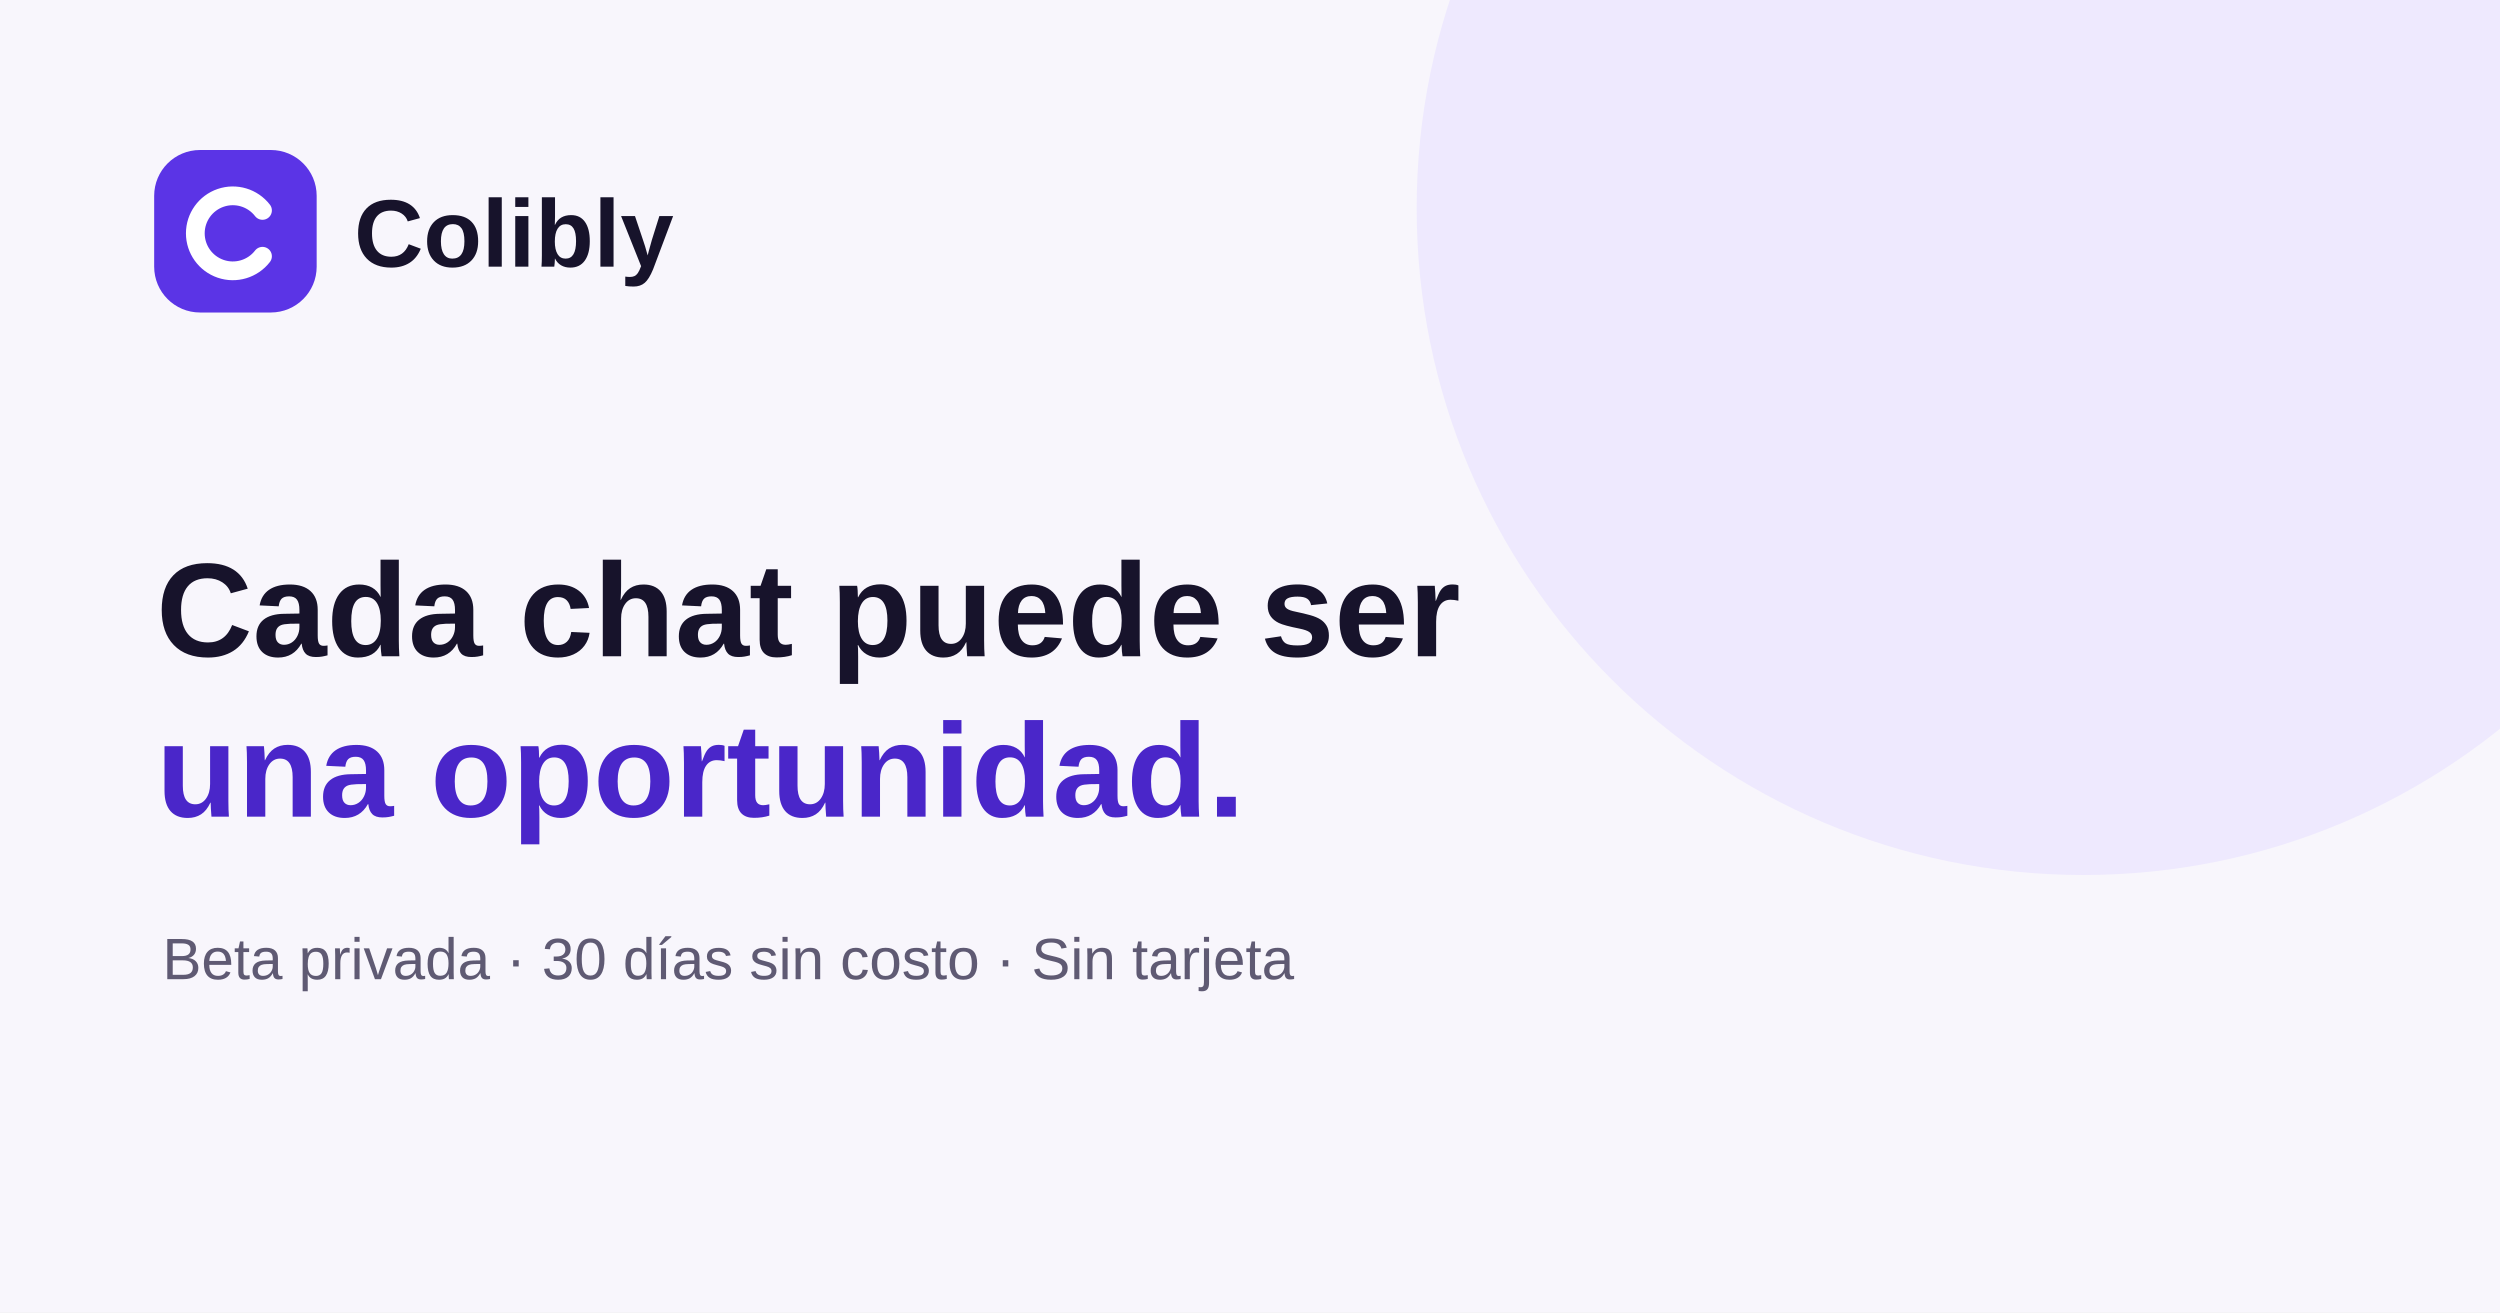
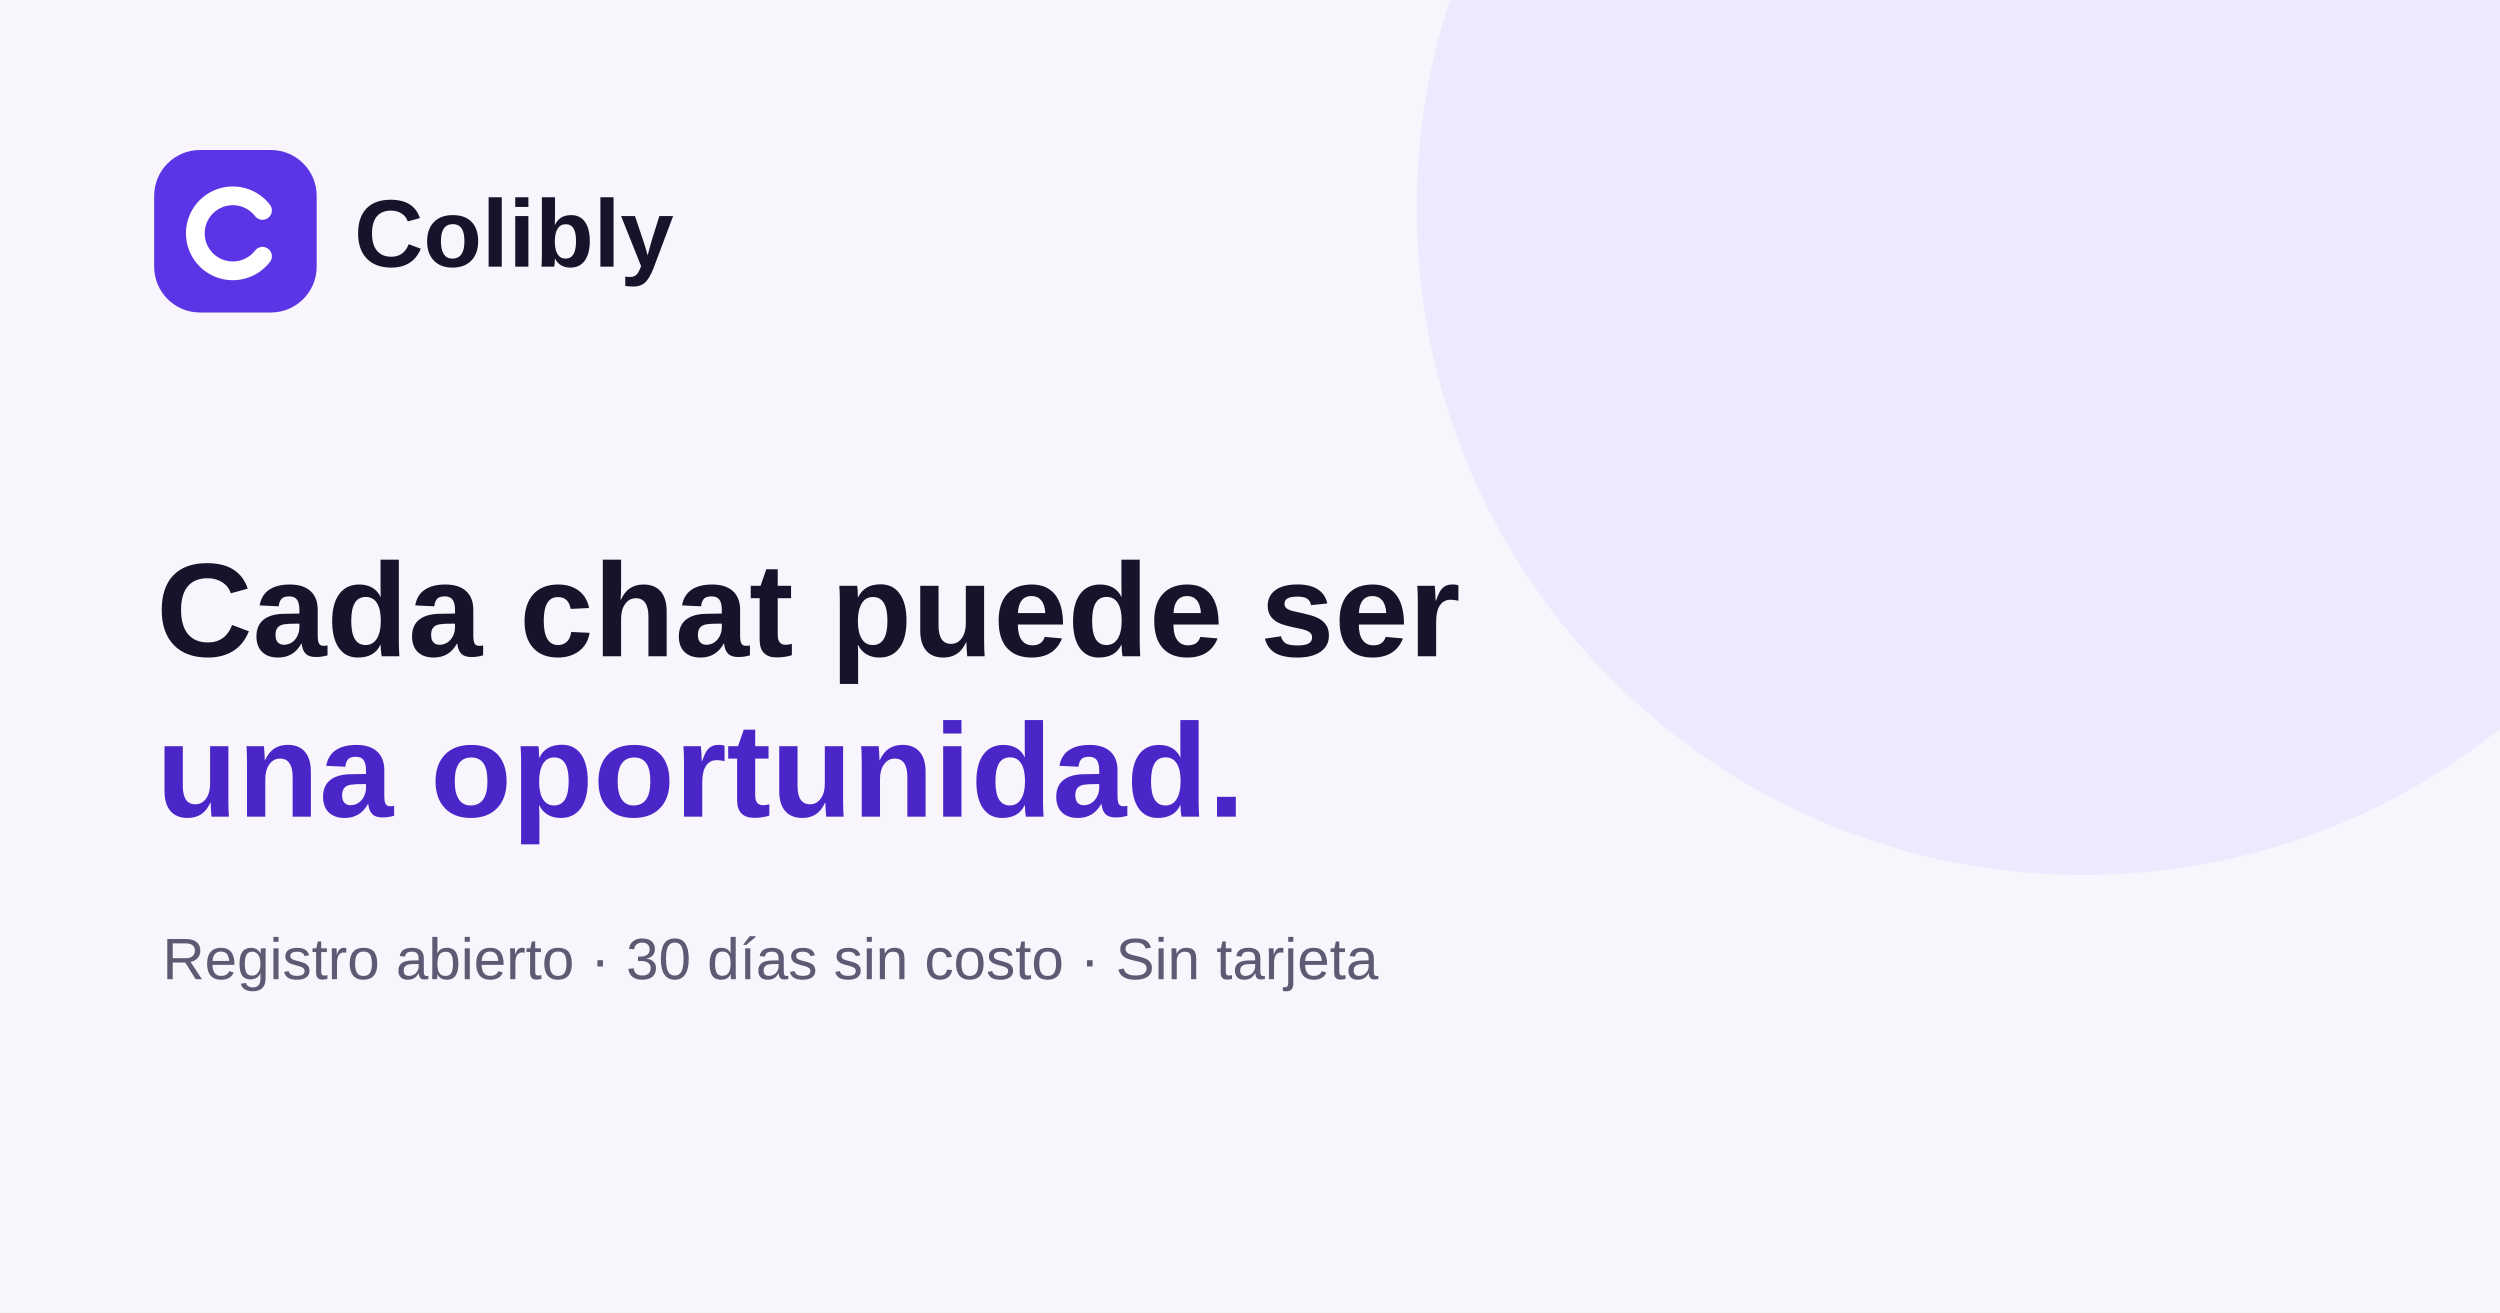
<svg xmlns="http://www.w3.org/2000/svg" width="1200" height="630" viewBox="0 0 1200 630">
  <rect width="1200" height="630" fill="#F8F6FC" />
  <circle cx="1000" cy="100" r="320" fill="#EEE9FE" />
  <rect x="74" y="72" width="78" height="78" rx="22" fill="#5B34E6" />
  <path d="M126 101 A18 18 0 1 0 126 123" fill="none" stroke="#FFF" stroke-width="9" stroke-linecap="round" />
  <text x="170" y="128" fill="#17132B" font-family="Arial,sans-serif" font-weight="700" font-size="46">Colibly</text>
  <text x="75" y="315" fill="#17132B" font-family="Arial,sans-serif" font-weight="700" font-size="64">Cada chat puede ser</text>
  <text x="75" y="392" fill="#4A26C9" font-family="Arial,sans-serif" font-weight="700" font-size="64">una oportunidad.</text>
-   <text x="78" y="470" fill="#5F5A73" font-family="Arial,sans-serif" font-size="28">Beta privada · 30 días sin costo · Sin tarjeta</text>
+   <text x="78" y="470" fill="#5F5A73" font-family="Arial,sans-serif" font-size="28">Registro abierto · 30 días sin costo · Sin tarjeta</text>
</svg>
